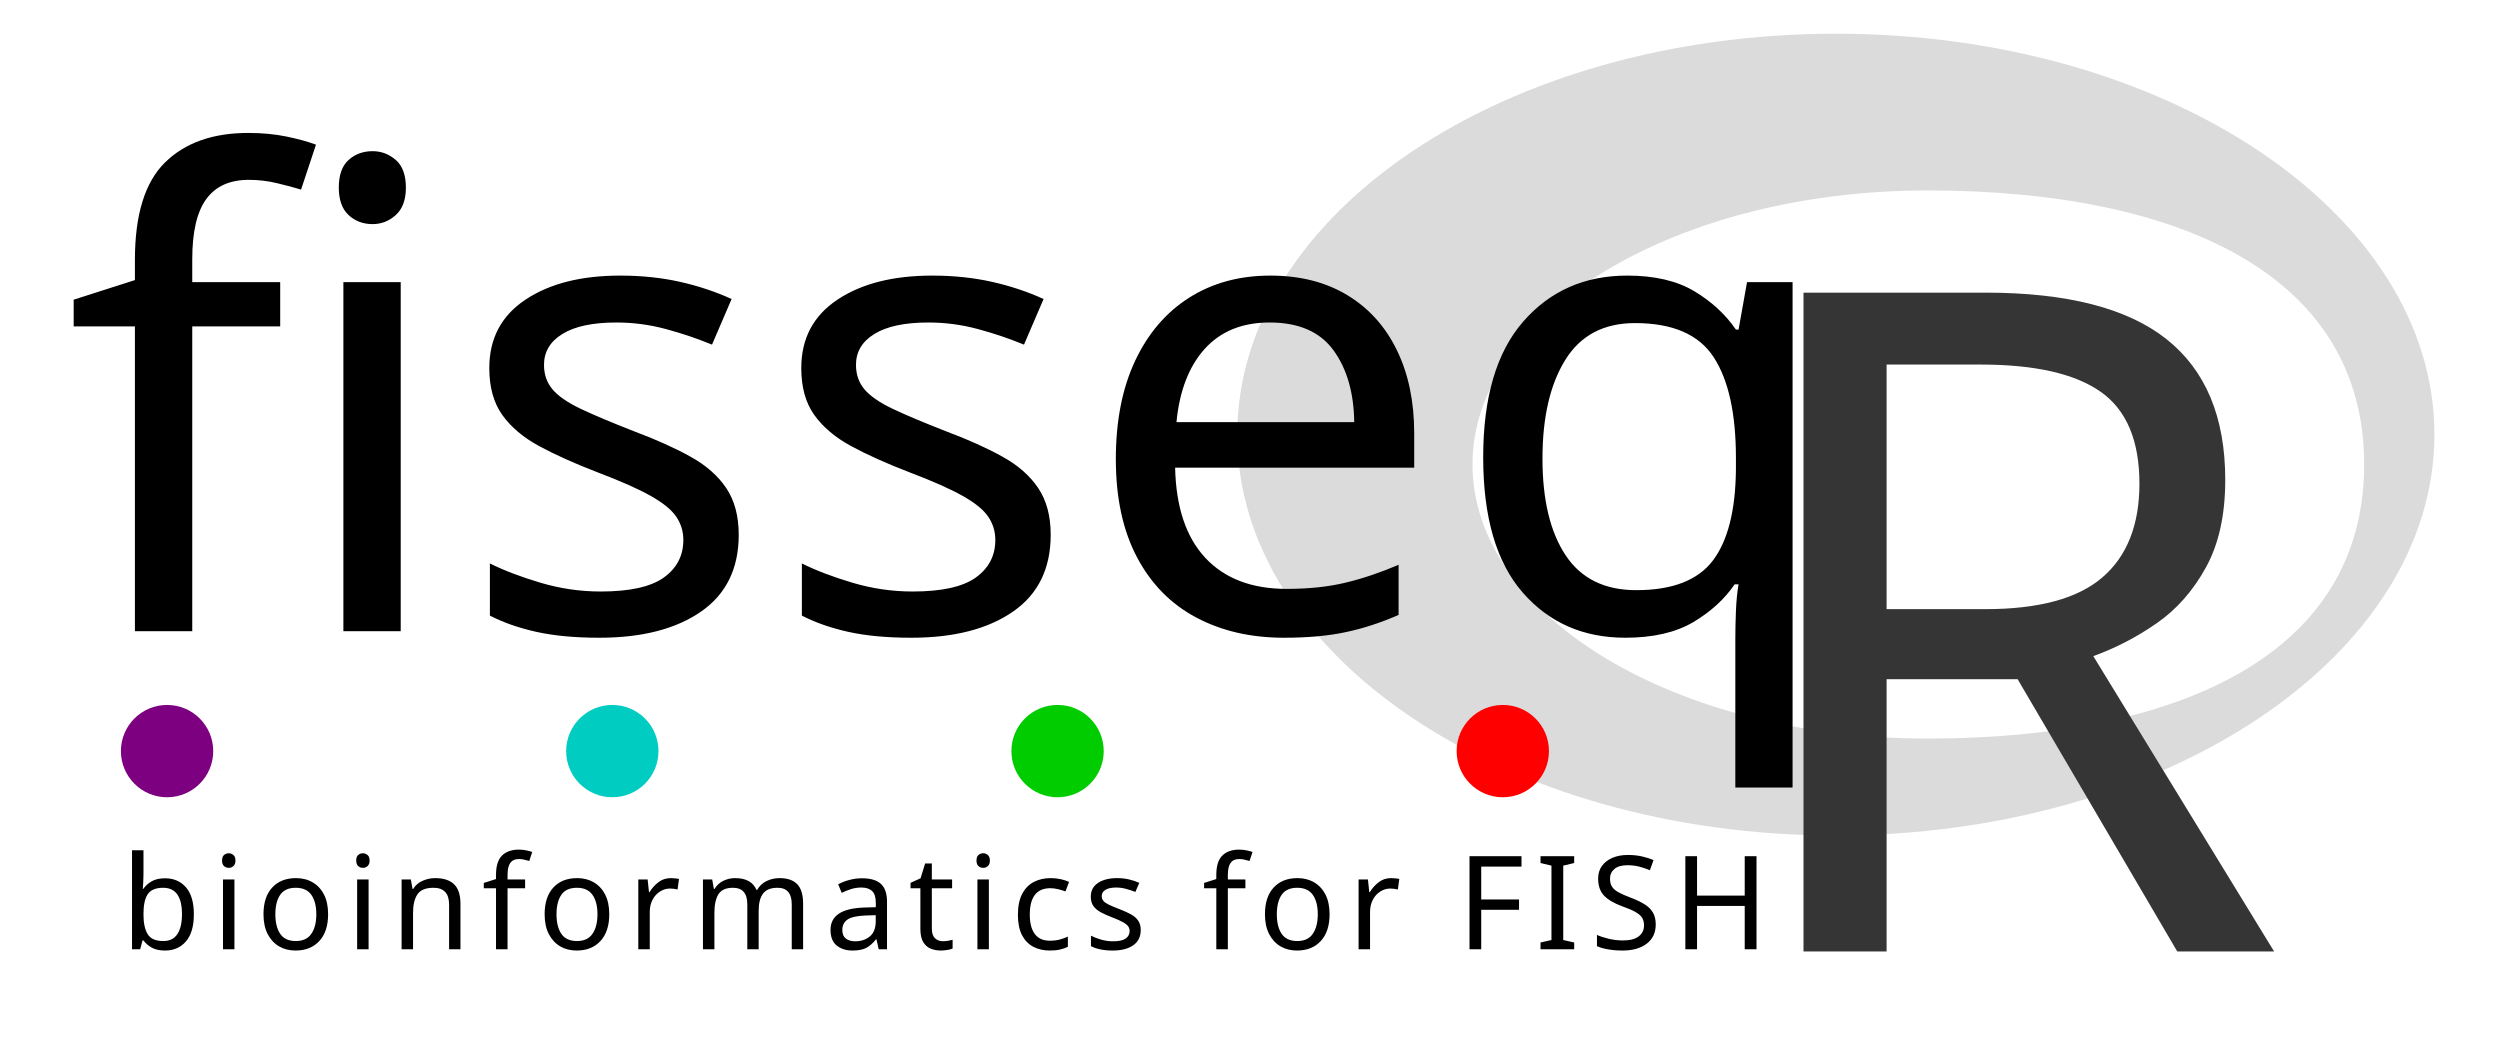
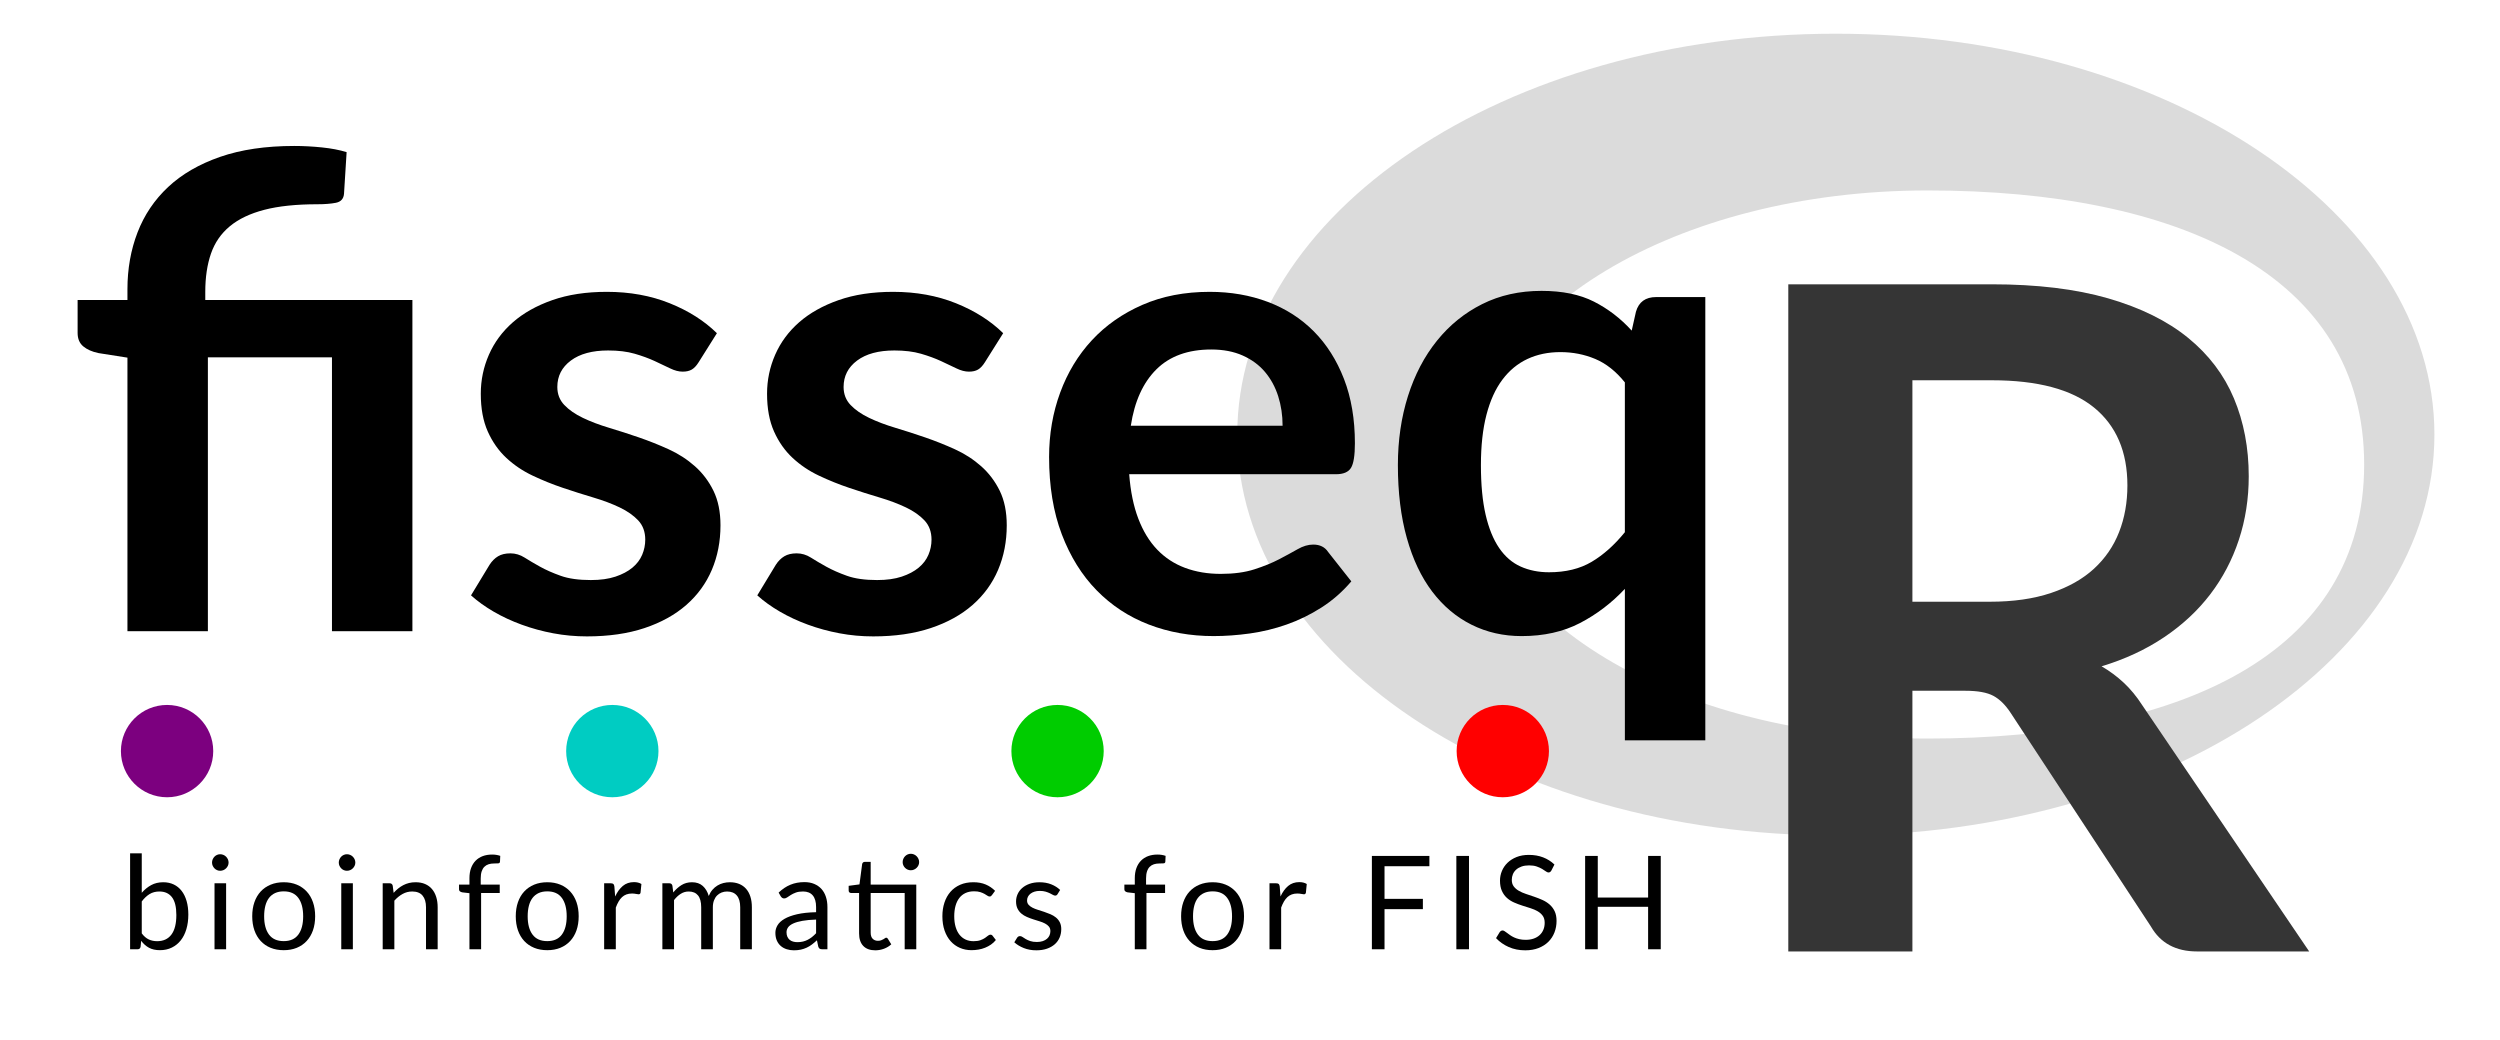
- <svg xmlns="http://www.w3.org/2000/svg" version="1.1" id="Layer_1" x="0px" y="0px" width="460.586px" height="191.595px" viewBox="0 0 460.586 191.595" enable-background="new 0 0 460.586 191.595" xml:space="preserve">
+ <svg xmlns="http://www.w3.org/2000/svg" version="1.1" id="Layer_1" x="0px" y="0px" width="460.586px" height="191.596px" viewBox="0 0 460.586 191.596" enable-background="new 0 0 460.586 191.596" xml:space="preserve">
  <g>
    <g>
-       <path fill="#DBDBDB" d="M338.225,153.924c-60.905,0-110.278-33.066-110.278-73.856S277.319,6.211,338.225,6.211    c60.904,0,110.277,33.066,110.277,73.856S399.129,153.924,338.225,153.924z M355.104,35.087c-46.293,0-83.82,22.605-83.82,50.491    c0,27.886,37.527,50.491,83.82,50.491c46.292,0,80.456-15.455,80.456-50.491C435.561,50.553,401.396,35.087,355.104,35.087z" />
+       <path fill="#DBDBDB" d="M338.225,153.924c-60.904,0-110.278-33.065-110.278-73.855S277.318,6.211,338.225,6.211    c60.904,0,110.277,33.066,110.277,73.856S399.129,153.924,338.225,153.924z M355.104,35.087    c-46.293,0-83.819,22.605-83.819,50.491s37.526,50.491,83.819,50.491s80.456-15.455,80.456-50.491    C435.561,50.553,401.396,35.087,355.104,35.087z" />
    </g>
-     <text transform="matrix(1 0 0 1 11.7783 116.2896)" font-family="'Lato-Bold'" font-size="120">fisseq</text>
-     <text transform="matrix(1 0 0 1 315.7808 175.2886)" fill="#353535" font-family="'Lato-Bold'" font-size="170">R</text>
-     <text transform="matrix(1 0 0 1 22.2773 174.8877)" font-family="'Lato-Bold'" font-size="24" letter-spacing="2">bioinformatics for FISH</text>
+     <g enable-background="new    ">
+       <path d="M23.479,116.29v-50.4l-5.34-0.84c-1.161-0.24-2.09-0.649-2.79-1.229c-0.7-0.58-1.05-1.41-1.05-2.49v-6.06h9.18v-1.98    c0-3.76,0.62-7.25,1.86-10.47c1.239-3.219,3.12-6.009,5.64-8.37c2.52-2.36,5.709-4.209,9.57-5.55    c3.86-1.339,8.409-2.01,13.65-2.01c1.68,0,3.39,0.09,5.13,0.27c1.74,0.18,3.25,0.471,4.53,0.87l-0.48,7.68    c-0.081,0.921-0.581,1.47-1.5,1.65c-0.921,0.18-2.061,0.27-3.42,0.27c-3.88,0-7.131,0.34-9.75,1.02    c-2.621,0.681-4.74,1.69-6.36,3.03c-1.62,1.34-2.78,3.021-3.48,5.04c-0.7,2.021-1.05,4.371-1.05,7.051v1.5h38.16v61.02h-14.82    V65.83h-22.86v50.46H23.479z" />
+       <path d="M128.718,66.73c-0.4,0.64-0.82,1.09-1.26,1.35c-0.441,0.261-1,0.39-1.68,0.39c-0.72,0-1.491-0.199-2.31-0.6    c-0.82-0.399-1.77-0.85-2.85-1.35c-1.08-0.5-2.31-0.95-3.69-1.351c-1.38-0.399-3.01-0.6-4.89-0.6c-2.92,0-5.211,0.62-6.87,1.859    c-1.66,1.24-2.49,2.86-2.49,4.86c0,1.32,0.43,2.43,1.29,3.33c0.86,0.9,2,1.69,3.42,2.37c1.419,0.681,3.03,1.29,4.83,1.83    c1.8,0.54,3.63,1.13,5.49,1.77c1.86,0.641,3.69,1.371,5.49,2.19c1.8,0.82,3.41,1.859,4.83,3.12c1.419,1.26,2.56,2.77,3.42,4.529    c0.86,1.761,1.29,3.881,1.29,6.36c0,2.961-0.531,5.69-1.59,8.19c-1.061,2.5-2.631,4.66-4.71,6.479    c-2.081,1.82-4.65,3.24-7.71,4.26c-3.06,1.021-6.591,1.53-10.59,1.53c-2.121,0-4.19-0.19-6.21-0.57    c-2.02-0.38-3.96-0.909-5.82-1.59c-1.86-0.68-3.581-1.479-5.16-2.399c-1.581-0.92-2.97-1.92-4.17-3l3.42-5.641    c0.44-0.68,0.96-1.2,1.56-1.56c0.6-0.36,1.359-0.54,2.28-0.54c0.919,0,1.79,0.261,2.61,0.78c0.819,0.52,1.77,1.079,2.85,1.68    c1.08,0.6,2.349,1.16,3.81,1.68c1.459,0.521,3.309,0.78,5.55,0.78c1.76,0,3.27-0.21,4.53-0.63c1.26-0.42,2.3-0.97,3.12-1.65    c0.819-0.68,1.419-1.47,1.8-2.37c0.379-0.899,0.57-1.83,0.57-2.79c0-1.439-0.43-2.619-1.29-3.54c-0.861-0.919-2-1.719-3.42-2.399    c-1.42-0.68-3.041-1.29-4.86-1.83c-1.821-0.54-3.681-1.13-5.58-1.771c-1.9-0.639-3.76-1.389-5.58-2.25    c-1.821-0.859-3.441-1.949-4.86-3.27c-1.42-1.32-2.561-2.94-3.42-4.86c-0.86-1.92-1.29-4.239-1.29-6.96c0-2.52,0.5-4.92,1.5-7.2    c0.999-2.279,2.469-4.269,4.41-5.97c1.94-1.699,4.359-3.06,7.26-4.08c2.899-1.02,6.249-1.529,10.05-1.529    c4.239,0,8.1,0.7,11.58,2.1c3.48,1.4,6.38,3.24,8.7,5.52L128.718,66.73z" />
+       <path d="M181.458,66.73c-0.4,0.64-0.82,1.09-1.26,1.35c-0.441,0.261-1,0.39-1.68,0.39c-0.72,0-1.491-0.199-2.31-0.6    c-0.82-0.399-1.77-0.85-2.85-1.35c-1.08-0.5-2.31-0.95-3.69-1.351c-1.38-0.399-3.01-0.6-4.89-0.6c-2.92,0-5.211,0.62-6.87,1.859    c-1.66,1.24-2.49,2.86-2.49,4.86c0,1.32,0.43,2.43,1.29,3.33c0.86,0.9,2,1.69,3.42,2.37c1.419,0.681,3.03,1.29,4.83,1.83    c1.8,0.54,3.63,1.13,5.49,1.77c1.86,0.641,3.69,1.371,5.49,2.19c1.8,0.82,3.41,1.859,4.83,3.12c1.419,1.26,2.56,2.77,3.42,4.529    c0.86,1.761,1.29,3.881,1.29,6.36c0,2.961-0.531,5.69-1.59,8.19c-1.061,2.5-2.631,4.66-4.71,6.479    c-2.081,1.82-4.65,3.24-7.71,4.26c-3.06,1.021-6.591,1.53-10.59,1.53c-2.121,0-4.19-0.19-6.21-0.57    c-2.02-0.38-3.96-0.909-5.82-1.59c-1.86-0.68-3.581-1.479-5.16-2.399c-1.581-0.92-2.97-1.92-4.17-3l3.42-5.641    c0.44-0.68,0.96-1.2,1.56-1.56c0.6-0.36,1.359-0.54,2.28-0.54c0.919,0,1.79,0.261,2.61,0.78c0.819,0.52,1.77,1.079,2.85,1.68    c1.08,0.6,2.349,1.16,3.81,1.68c1.459,0.521,3.309,0.78,5.55,0.78c1.76,0,3.27-0.21,4.53-0.63c1.26-0.42,2.3-0.97,3.12-1.65    c0.819-0.68,1.419-1.47,1.8-2.37c0.379-0.899,0.57-1.83,0.57-2.79c0-1.439-0.43-2.619-1.29-3.54c-0.861-0.919-2-1.719-3.42-2.399    c-1.42-0.68-3.041-1.29-4.86-1.83c-1.821-0.54-3.681-1.13-5.58-1.771c-1.9-0.639-3.76-1.389-5.58-2.25    c-1.821-0.859-3.441-1.949-4.86-3.27c-1.42-1.32-2.561-2.94-3.42-4.86c-0.86-1.92-1.29-4.239-1.29-6.96c0-2.52,0.5-4.92,1.5-7.2    c0.999-2.279,2.469-4.269,4.41-5.97c1.94-1.699,4.359-3.06,7.26-4.08c2.899-1.02,6.249-1.529,10.05-1.529    c4.239,0,8.1,0.7,11.58,2.1c3.48,1.4,6.38,3.24,8.7,5.52L181.458,66.73z" />
+       <path d="M208.038,87.37c0.24,3.16,0.799,5.891,1.68,8.189c0.879,2.301,2.04,4.2,3.48,5.7s3.15,2.62,5.13,3.36    c1.98,0.74,4.17,1.11,6.57,1.11s4.47-0.28,6.21-0.841c1.74-0.56,3.26-1.179,4.561-1.859c1.299-0.68,2.439-1.3,3.42-1.86    c0.979-0.56,1.929-0.84,2.85-0.84c1.239,0,2.16,0.46,2.76,1.38l4.26,5.4c-1.641,1.92-3.479,3.53-5.52,4.83s-4.17,2.34-6.391,3.119    c-2.22,0.78-4.48,1.33-6.779,1.65c-2.301,0.319-4.53,0.48-6.69,0.48c-4.28,0-8.26-0.711-11.94-2.131    c-3.681-1.419-6.88-3.519-9.6-6.3c-2.721-2.779-4.86-6.219-6.42-10.319c-1.56-4.1-2.34-8.851-2.34-14.25    c0-4.2,0.68-8.15,2.04-11.851c1.359-3.699,3.31-6.92,5.85-9.66c2.54-2.739,5.64-4.909,9.3-6.51c3.66-1.6,7.79-2.399,12.39-2.399    c3.879,0,7.459,0.62,10.74,1.859c3.279,1.24,6.1,3.051,8.46,5.43c2.359,2.381,4.209,5.301,5.55,8.761    c1.34,3.46,2.01,7.41,2.01,11.85c0,2.241-0.24,3.75-0.72,4.53s-1.401,1.17-2.761,1.17H208.038z M236.297,78.429    c0-1.92-0.27-3.729-0.81-5.43c-0.54-1.699-1.351-3.189-2.43-4.47c-1.08-1.28-2.451-2.29-4.11-3.03    c-1.66-0.739-3.59-1.11-5.79-1.11c-4.28,0-7.65,1.221-10.11,3.66c-2.46,2.44-4.03,5.9-4.71,10.38H236.297z" />
+       <path d="M314.177,54.73v81.659h-14.82V108.49c-2.439,2.601-5.199,4.7-8.279,6.3s-6.66,2.4-10.74,2.4    c-3.359,0-6.441-0.701-9.239-2.101c-2.801-1.399-5.211-3.429-7.23-6.09c-2.021-2.659-3.58-5.949-4.68-9.87    c-1.102-3.92-1.65-8.399-1.65-13.439c0-4.561,0.619-8.8,1.859-12.721c1.24-3.919,3.02-7.319,5.34-10.199    c2.32-2.881,5.101-5.131,8.341-6.75c3.24-1.62,6.879-2.431,10.92-2.431c3.84,0,7.059,0.66,9.66,1.98    c2.6,1.319,4.92,3.1,6.959,5.34l0.781-3.48c0.52-1.8,1.76-2.699,3.719-2.699H314.177z M299.356,70.45    c-1.641-2.04-3.459-3.48-5.459-4.32c-2.002-0.84-4.141-1.26-6.42-1.26c-2.24,0-4.26,0.42-6.061,1.26s-3.34,2.11-4.619,3.811    c-1.281,1.7-2.262,3.86-2.941,6.479c-0.68,2.62-1.02,5.71-1.02,9.271c0,3.6,0.289,6.65,0.869,9.149    c0.58,2.501,1.41,4.54,2.49,6.12c1.08,1.581,2.4,2.721,3.961,3.42c1.561,0.7,3.299,1.05,5.221,1.05    c3.078,0,5.699-0.639,7.859-1.92c2.16-1.279,4.199-3.099,6.119-5.46V70.45z" />
+     </g>
+     <g enable-background="new    ">
+       <path fill="#353535" d="M425.431,175.289h-20.655c-3.91,0-6.744-1.53-8.5-4.59l-25.84-39.355    c-0.964-1.473-2.026-2.521-3.188-3.145c-1.162-0.623-2.877-0.936-5.143-0.936h-9.775v48.025h-22.864V52.379h37.485    c8.33,0,15.482,0.865,21.462,2.593c5.978,1.729,10.88,4.151,14.705,7.268c3.825,3.117,6.644,6.842,8.458,11.177    c1.812,4.335,2.72,9.11,2.72,14.323c0,4.137-0.61,8.047-1.827,11.73c-1.22,3.684-2.976,7.026-5.271,10.029    c-2.295,3.004-5.13,5.64-8.5,7.905c-3.372,2.267-7.212,4.052-11.518,5.354c1.474,0.851,2.833,1.857,4.08,3.018    c1.245,1.162,2.38,2.537,3.399,4.123L425.431,175.289z M366.611,110.859c4.305,0,8.061-0.538,11.262-1.615    c3.201-1.076,5.836-2.563,7.905-4.462c2.067-1.898,3.612-4.15,4.632-6.758c1.021-2.606,1.531-5.468,1.531-8.585    c0-6.233-2.055-11.021-6.163-14.365c-4.109-3.343-10.385-5.015-18.827-5.015H352.33v40.8H366.611z" />
+     </g>
+     <g enable-background="new    ">
+       <path d="M26.117,164.483c0.512-0.592,1.09-1.063,1.734-1.416c0.644-0.352,1.386-0.527,2.226-0.527    c0.712,0,1.354,0.136,1.926,0.407c0.572,0.272,1.058,0.666,1.458,1.183c0.4,0.516,0.706,1.142,0.918,1.878    s0.318,1.564,0.318,2.483c0,0.984-0.12,1.881-0.36,2.688c-0.24,0.809-0.586,1.498-1.038,2.07c-0.452,0.571-1.002,1.016-1.65,1.332    c-0.648,0.315-1.376,0.474-2.184,0.474c-0.8,0-1.474-0.15-2.022-0.45s-1.026-0.726-1.434-1.277l-0.108,1.104    c-0.064,0.304-0.248,0.456-0.552,0.456h-1.38v-17.676h2.148V164.483z M26.117,171.96c0.392,0.527,0.822,0.899,1.29,1.116    c0.468,0.216,0.982,0.323,1.542,0.323c1.144,0,2.02-0.403,2.628-1.212c0.608-0.808,0.912-2.012,0.912-3.611    c0-1.488-0.27-2.582-0.81-3.282s-1.31-1.05-2.31-1.05c-0.696,0-1.302,0.16-1.818,0.479c-0.516,0.32-0.994,0.772-1.434,1.356    V171.96z" />
+       <path d="M42.113,158.916c0,0.208-0.042,0.401-0.126,0.582c-0.084,0.18-0.196,0.34-0.336,0.479c-0.14,0.141-0.304,0.25-0.492,0.33    c-0.188,0.08-0.386,0.12-0.594,0.12s-0.402-0.04-0.582-0.12c-0.18-0.08-0.338-0.189-0.474-0.33c-0.136-0.14-0.244-0.3-0.324-0.479    c-0.08-0.181-0.12-0.374-0.12-0.582s0.04-0.406,0.12-0.595c0.08-0.188,0.188-0.352,0.324-0.491c0.136-0.141,0.294-0.25,0.474-0.33    c0.18-0.08,0.374-0.12,0.582-0.12s0.406,0.04,0.594,0.12c0.188,0.08,0.352,0.189,0.492,0.33c0.14,0.14,0.252,0.304,0.336,0.491    C42.071,158.51,42.113,158.708,42.113,158.916z M41.658,162.731v12.156h-2.136v-12.156H41.658z" />
+       <path d="M52.277,162.54c0.888,0,1.688,0.147,2.4,0.443s1.32,0.717,1.824,1.261s0.89,1.201,1.158,1.974    c0.268,0.772,0.402,1.634,0.402,2.586c0,0.96-0.134,1.824-0.402,2.592c-0.269,0.769-0.654,1.424-1.158,1.968    c-0.504,0.545-1.112,0.963-1.824,1.255c-0.712,0.291-1.512,0.438-2.4,0.438c-0.896,0-1.702-0.146-2.418-0.438    c-0.716-0.292-1.326-0.71-1.83-1.255c-0.504-0.544-0.89-1.199-1.158-1.968c-0.268-0.768-0.402-1.632-0.402-2.592    c0-0.952,0.134-1.813,0.402-2.586c0.268-0.772,0.654-1.43,1.158-1.974s1.114-0.965,1.83-1.261S51.381,162.54,52.277,162.54z     M52.277,173.387c1.2,0,2.096-0.402,2.688-1.206s0.888-1.926,0.888-3.366c0-1.447-0.296-2.575-0.888-3.384    c-0.592-0.808-1.488-1.212-2.688-1.212c-0.608,0-1.138,0.104-1.59,0.312c-0.452,0.209-0.828,0.509-1.128,0.9    c-0.3,0.393-0.524,0.874-0.672,1.446s-0.222,1.218-0.222,1.938c0,1.44,0.298,2.562,0.894,3.366    C50.155,172.985,51.061,173.387,52.277,173.387z" />
+       <path d="M65.464,158.916c0,0.208-0.042,0.401-0.126,0.582c-0.084,0.18-0.196,0.34-0.336,0.479c-0.14,0.141-0.304,0.25-0.492,0.33    c-0.188,0.08-0.386,0.12-0.594,0.12s-0.402-0.04-0.582-0.12c-0.18-0.08-0.338-0.189-0.474-0.33c-0.136-0.14-0.244-0.3-0.324-0.479    c-0.08-0.181-0.12-0.374-0.12-0.582s0.04-0.406,0.12-0.595c0.08-0.188,0.188-0.352,0.324-0.491c0.136-0.141,0.294-0.25,0.474-0.33    c0.18-0.08,0.374-0.12,0.582-0.12s0.406,0.04,0.594,0.12c0.188,0.08,0.352,0.189,0.492,0.33c0.14,0.14,0.252,0.304,0.336,0.491    C65.422,158.51,65.464,158.708,65.464,158.916z M65.009,162.731v12.156h-2.136v-12.156H65.009z" />
+       <path d="M72.521,164.496c0.264-0.296,0.544-0.564,0.84-0.805c0.296-0.239,0.61-0.445,0.942-0.618    c0.332-0.172,0.684-0.304,1.056-0.396s0.774-0.138,1.206-0.138c0.664,0,1.25,0.109,1.758,0.33c0.508,0.22,0.932,0.531,1.272,0.936    c0.34,0.404,0.598,0.89,0.774,1.458c0.176,0.568,0.264,1.196,0.264,1.884v7.74h-2.148v-7.74c0-0.92-0.21-1.634-0.63-2.142    s-1.058-0.762-1.914-0.762c-0.632,0-1.222,0.151-1.77,0.455c-0.548,0.305-1.054,0.717-1.518,1.236v8.952h-2.148v-12.156h1.284    c0.304,0,0.492,0.148,0.564,0.444L72.521,164.496z" />
+       <path d="M86.488,174.887v-10.332l-1.344-0.156c-0.168-0.04-0.306-0.102-0.414-0.186s-0.162-0.206-0.162-0.366v-0.876h1.92v-1.176    c0-0.696,0.098-1.314,0.294-1.854c0.196-0.54,0.476-0.996,0.84-1.368c0.364-0.371,0.802-0.653,1.314-0.846    c0.512-0.191,1.088-0.288,1.728-0.288c0.544,0,1.044,0.08,1.5,0.24l-0.048,1.068c-0.016,0.191-0.122,0.296-0.318,0.312    c-0.196,0.017-0.458,0.024-0.786,0.024c-0.368,0-0.702,0.048-1.002,0.144c-0.3,0.096-0.558,0.252-0.774,0.468    c-0.216,0.217-0.382,0.5-0.498,0.853c-0.116,0.352-0.174,0.788-0.174,1.308v1.116h3.504v1.548h-3.432v10.368H86.488z" />
+       <path d="M100.829,162.54c0.888,0,1.688,0.147,2.4,0.443s1.32,0.717,1.824,1.261s0.89,1.201,1.158,1.974    c0.268,0.772,0.402,1.634,0.402,2.586c0,0.96-0.134,1.824-0.402,2.592c-0.269,0.769-0.654,1.424-1.158,1.968    c-0.504,0.545-1.112,0.963-1.824,1.255c-0.712,0.291-1.512,0.438-2.4,0.438c-0.896,0-1.702-0.146-2.418-0.438    c-0.716-0.292-1.326-0.71-1.83-1.255c-0.504-0.544-0.89-1.199-1.158-1.968c-0.268-0.768-0.402-1.632-0.402-2.592    c0-0.952,0.134-1.813,0.402-2.586c0.268-0.772,0.654-1.43,1.158-1.974s1.114-0.965,1.83-1.261S99.933,162.54,100.829,162.54z     M100.829,173.387c1.2,0,2.096-0.402,2.688-1.206s0.888-1.926,0.888-3.366c0-1.447-0.296-2.575-0.888-3.384    c-0.592-0.808-1.488-1.212-2.688-1.212c-0.608,0-1.138,0.104-1.59,0.312c-0.452,0.209-0.828,0.509-1.128,0.9    c-0.3,0.393-0.524,0.874-0.672,1.446s-0.222,1.218-0.222,1.938c0,1.44,0.298,2.562,0.894,3.366    C98.707,172.985,99.613,173.387,100.829,173.387z" />
+       <path d="M113.333,165.168c0.384-0.832,0.856-1.482,1.416-1.95c0.56-0.468,1.244-0.702,2.052-0.702    c0.256,0,0.502,0.028,0.738,0.084c0.236,0.056,0.446,0.145,0.63,0.264l-0.156,1.597c-0.048,0.2-0.168,0.3-0.36,0.3    c-0.112,0-0.276-0.024-0.492-0.072c-0.216-0.048-0.46-0.072-0.732-0.072c-0.384,0-0.726,0.057-1.026,0.169    c-0.3,0.111-0.568,0.277-0.804,0.497c-0.236,0.221-0.448,0.492-0.636,0.816s-0.358,0.694-0.51,1.11v7.68h-2.148v-12.156h1.224    c0.232,0,0.392,0.044,0.48,0.132c0.088,0.089,0.148,0.24,0.18,0.456L113.333,165.168z" />
+       <path d="M122.032,174.887v-12.156h1.284c0.304,0,0.492,0.148,0.564,0.444l0.156,1.248c0.448-0.552,0.952-1.004,1.512-1.356    c0.56-0.352,1.208-0.527,1.944-0.527c0.816,0,1.478,0.228,1.986,0.684c0.508,0.456,0.874,1.072,1.098,1.848    c0.176-0.439,0.402-0.819,0.678-1.14c0.276-0.319,0.586-0.584,0.93-0.792c0.344-0.208,0.709-0.36,1.098-0.456    s0.782-0.144,1.182-0.144c0.64,0,1.21,0.102,1.71,0.306s0.924,0.502,1.272,0.894c0.348,0.393,0.614,0.875,0.798,1.446    c0.184,0.572,0.276,1.227,0.276,1.962v7.74h-2.148v-7.74c0-0.952-0.208-1.674-0.624-2.166c-0.417-0.492-1.016-0.737-1.8-0.737    c-0.352,0-0.686,0.062-1.002,0.186s-0.594,0.306-0.834,0.546c-0.24,0.24-0.43,0.542-0.57,0.906c-0.14,0.364-0.21,0.786-0.21,1.266    v7.74h-2.148v-7.74c0-0.976-0.196-1.704-0.588-2.184c-0.392-0.48-0.964-0.72-1.716-0.72c-0.528,0-1.016,0.142-1.464,0.426    c-0.448,0.284-0.86,0.67-1.236,1.158v9.06H122.032z" />
+       <path d="M143.452,164.447c0.672-0.647,1.396-1.132,2.172-1.451c0.776-0.32,1.636-0.48,2.58-0.48c0.68,0,1.284,0.112,1.812,0.336    c0.528,0.225,0.972,0.536,1.332,0.937c0.36,0.399,0.632,0.884,0.816,1.451c0.184,0.568,0.276,1.192,0.276,1.872v7.776h-0.948    c-0.208,0-0.368-0.034-0.48-0.102c-0.112-0.068-0.2-0.202-0.264-0.402l-0.24-1.152c-0.32,0.296-0.632,0.559-0.936,0.786    c-0.304,0.229-0.624,0.42-0.96,0.576s-0.694,0.276-1.074,0.36s-0.802,0.126-1.266,0.126c-0.472,0-0.917-0.066-1.332-0.198    c-0.416-0.132-0.778-0.33-1.086-0.594c-0.308-0.265-0.552-0.599-0.732-1.002c-0.18-0.404-0.27-0.883-0.27-1.435    c0-0.479,0.132-0.941,0.396-1.386c0.264-0.444,0.692-0.838,1.284-1.182c0.592-0.345,1.364-0.626,2.316-0.847    c0.952-0.22,2.12-0.346,3.504-0.378v-0.948c0-0.943-0.204-1.657-0.612-2.142s-1.004-0.726-1.788-0.726    c-0.528,0-0.97,0.065-1.326,0.197c-0.356,0.132-0.665,0.28-0.924,0.444s-0.484,0.312-0.672,0.444    c-0.188,0.132-0.374,0.197-0.558,0.197c-0.144,0-0.268-0.037-0.372-0.113s-0.192-0.17-0.264-0.282L143.452,164.447z     M150.352,169.416c-0.984,0.032-1.822,0.109-2.514,0.233c-0.692,0.124-1.256,0.286-1.692,0.486    c-0.437,0.2-0.752,0.437-0.948,0.708c-0.196,0.272-0.294,0.576-0.294,0.912c0,0.32,0.052,0.596,0.156,0.828    c0.104,0.231,0.246,0.422,0.426,0.569c0.18,0.148,0.392,0.257,0.636,0.324c0.244,0.068,0.506,0.103,0.786,0.103    c0.376,0,0.72-0.038,1.032-0.114s0.606-0.187,0.882-0.33c0.276-0.145,0.54-0.316,0.792-0.516c0.252-0.2,0.498-0.429,0.738-0.685    V169.416z" />
+       <path d="M168.809,174.887h-2.136v-10.368h-6.264v7.296c0,0.513,0.124,0.893,0.372,1.141s0.568,0.372,0.96,0.372    c0.224,0,0.418-0.03,0.582-0.091c0.164-0.06,0.306-0.126,0.426-0.197c0.12-0.072,0.222-0.139,0.306-0.198    c0.084-0.061,0.158-0.09,0.222-0.09c0.112,0,0.212,0.067,0.3,0.204l0.624,1.02c-0.368,0.344-0.812,0.614-1.332,0.811    c-0.521,0.195-1.056,0.294-1.608,0.294c-0.96,0-1.698-0.269-2.214-0.805c-0.516-0.535-0.774-1.308-0.774-2.315v-7.44h-1.464    c-0.128,0-0.236-0.038-0.324-0.114c-0.088-0.075-0.132-0.193-0.132-0.354v-0.853l1.992-0.264l0.492-3.744    c0.024-0.12,0.078-0.218,0.162-0.294s0.194-0.113,0.33-0.113h1.08v4.188h8.4V174.887z M169.336,158.832    c0,0.208-0.042,0.401-0.126,0.582c-0.084,0.18-0.196,0.338-0.336,0.474c-0.14,0.136-0.302,0.244-0.486,0.324    s-0.38,0.12-0.588,0.12s-0.402-0.04-0.582-0.12c-0.18-0.08-0.338-0.188-0.474-0.324c-0.136-0.136-0.244-0.294-0.324-0.474    c-0.08-0.181-0.12-0.374-0.12-0.582s0.04-0.406,0.12-0.595c0.08-0.188,0.188-0.352,0.324-0.491c0.136-0.141,0.294-0.25,0.474-0.33    c0.18-0.08,0.374-0.12,0.582-0.12s0.404,0.04,0.588,0.12s0.346,0.189,0.486,0.33c0.14,0.14,0.252,0.304,0.336,0.491    C169.294,158.426,169.336,158.624,169.336,158.832z" />
+       <path d="M182.764,164.891c-0.064,0.088-0.128,0.156-0.192,0.204s-0.152,0.072-0.264,0.072c-0.12,0-0.252-0.05-0.396-0.15    c-0.144-0.1-0.322-0.21-0.534-0.33c-0.212-0.12-0.472-0.229-0.78-0.33c-0.308-0.1-0.686-0.149-1.134-0.149    c-0.6,0-1.128,0.105-1.584,0.317s-0.838,0.519-1.146,0.918c-0.308,0.4-0.54,0.885-0.696,1.452    c-0.156,0.568-0.234,1.204-0.234,1.908c0,0.736,0.084,1.39,0.252,1.962s0.406,1.052,0.714,1.44    c0.308,0.388,0.68,0.684,1.116,0.888s0.926,0.306,1.47,0.306c0.52,0,0.948-0.062,1.284-0.186s0.614-0.262,0.834-0.414    c0.22-0.152,0.404-0.29,0.552-0.414s0.294-0.187,0.438-0.187c0.176,0,0.312,0.068,0.408,0.204l0.6,0.78    c-0.264,0.328-0.564,0.608-0.9,0.84c-0.336,0.232-0.698,0.426-1.086,0.582c-0.388,0.156-0.794,0.271-1.218,0.342    c-0.424,0.072-0.856,0.108-1.296,0.108c-0.76,0-1.466-0.14-2.118-0.42c-0.652-0.28-1.218-0.686-1.698-1.218    s-0.856-1.187-1.128-1.962c-0.272-0.776-0.408-1.66-0.408-2.652c0-0.904,0.126-1.74,0.378-2.508    c0.252-0.769,0.62-1.43,1.104-1.986c0.484-0.556,1.08-0.99,1.788-1.302c0.708-0.312,1.522-0.468,2.442-0.468    c0.856,0,1.61,0.138,2.262,0.414c0.652,0.275,1.23,0.666,1.734,1.17L182.764,164.891z" />
+       <path d="M194.836,164.735c-0.096,0.177-0.244,0.265-0.444,0.265c-0.12,0-0.256-0.044-0.408-0.132    c-0.152-0.089-0.338-0.187-0.558-0.295c-0.22-0.107-0.482-0.207-0.786-0.3c-0.304-0.092-0.664-0.138-1.08-0.138    c-0.36,0-0.684,0.046-0.972,0.138c-0.288,0.093-0.534,0.219-0.738,0.378c-0.204,0.16-0.36,0.347-0.468,0.559    s-0.162,0.441-0.162,0.689c0,0.312,0.09,0.572,0.27,0.78c0.18,0.208,0.418,0.388,0.714,0.54c0.296,0.152,0.632,0.286,1.008,0.402    c0.376,0.115,0.762,0.239,1.158,0.372c0.396,0.132,0.782,0.277,1.158,0.438s0.712,0.36,1.008,0.6    c0.296,0.24,0.534,0.534,0.714,0.883c0.18,0.348,0.27,0.766,0.27,1.254c0,0.56-0.1,1.078-0.3,1.554    c-0.2,0.477-0.496,0.888-0.888,1.236c-0.392,0.348-0.872,0.622-1.44,0.821c-0.568,0.2-1.224,0.301-1.968,0.301    c-0.848,0-1.616-0.139-2.304-0.414c-0.688-0.276-1.272-0.63-1.752-1.062l0.504-0.815c0.064-0.104,0.14-0.185,0.228-0.24    c0.088-0.056,0.2-0.084,0.336-0.084c0.144,0,0.296,0.056,0.456,0.168c0.16,0.112,0.354,0.236,0.582,0.372s0.506,0.26,0.834,0.372    c0.328,0.112,0.736,0.168,1.224,0.168c0.416,0,0.78-0.055,1.092-0.162c0.312-0.108,0.572-0.254,0.78-0.438    c0.208-0.184,0.362-0.396,0.462-0.636s0.15-0.496,0.15-0.768c0-0.336-0.09-0.614-0.27-0.834c-0.18-0.221-0.418-0.408-0.714-0.564    s-0.634-0.292-1.014-0.408c-0.38-0.115-0.768-0.237-1.164-0.365s-0.784-0.274-1.164-0.438s-0.718-0.37-1.014-0.618    s-0.534-0.554-0.714-0.918s-0.27-0.806-0.27-1.326c0-0.464,0.096-0.909,0.288-1.338c0.192-0.428,0.472-0.804,0.84-1.128    s0.82-0.582,1.356-0.773c0.536-0.192,1.148-0.288,1.836-0.288c0.8,0,1.518,0.126,2.154,0.378c0.636,0.252,1.186,0.598,1.65,1.038    L194.836,164.735z" />
+       <path d="M209.068,174.887v-10.332l-1.344-0.156c-0.168-0.04-0.306-0.102-0.414-0.186s-0.162-0.206-0.162-0.366v-0.876h1.92v-1.176    c0-0.696,0.098-1.314,0.294-1.854c0.196-0.54,0.476-0.996,0.84-1.368c0.364-0.371,0.802-0.653,1.314-0.846    c0.512-0.191,1.088-0.288,1.728-0.288c0.544,0,1.044,0.08,1.5,0.24l-0.048,1.068c-0.016,0.191-0.122,0.296-0.318,0.312    c-0.196,0.017-0.458,0.024-0.786,0.024c-0.368,0-0.702,0.048-1.002,0.144c-0.3,0.096-0.558,0.252-0.774,0.468    c-0.216,0.217-0.382,0.5-0.498,0.853c-0.116,0.352-0.174,0.788-0.174,1.308v1.116h3.504v1.548h-3.432v10.368H209.068z" />
+       <path d="M223.408,162.54c0.888,0,1.688,0.147,2.4,0.443s1.32,0.717,1.824,1.261s0.89,1.201,1.158,1.974    c0.268,0.772,0.402,1.634,0.402,2.586c0,0.96-0.134,1.824-0.402,2.592c-0.269,0.769-0.654,1.424-1.158,1.968    c-0.504,0.545-1.112,0.963-1.824,1.255c-0.712,0.291-1.512,0.438-2.4,0.438c-0.896,0-1.702-0.146-2.418-0.438    c-0.716-0.292-1.326-0.71-1.83-1.255c-0.504-0.544-0.89-1.199-1.158-1.968c-0.268-0.768-0.402-1.632-0.402-2.592    c0-0.952,0.134-1.813,0.402-2.586c0.268-0.772,0.654-1.43,1.158-1.974s1.114-0.965,1.83-1.261S222.512,162.54,223.408,162.54z     M223.408,173.387c1.2,0,2.096-0.402,2.688-1.206s0.888-1.926,0.888-3.366c0-1.447-0.296-2.575-0.888-3.384    c-0.592-0.808-1.488-1.212-2.688-1.212c-0.608,0-1.138,0.104-1.59,0.312c-0.452,0.209-0.828,0.509-1.128,0.9    c-0.3,0.393-0.524,0.874-0.672,1.446s-0.222,1.218-0.222,1.938c0,1.44,0.298,2.562,0.894,3.366    C221.286,172.985,222.192,173.387,223.408,173.387z" />
+       <path d="M235.912,165.168c0.383-0.832,0.855-1.482,1.416-1.95c0.559-0.468,1.243-0.702,2.051-0.702    c0.256,0,0.502,0.028,0.738,0.084s0.446,0.145,0.631,0.264l-0.156,1.597c-0.049,0.2-0.168,0.3-0.36,0.3    c-0.112,0-0.276-0.024-0.492-0.072s-0.46-0.072-0.731-0.072c-0.385,0-0.727,0.057-1.026,0.169c-0.3,0.111-0.568,0.277-0.804,0.497    c-0.236,0.221-0.448,0.492-0.637,0.816c-0.188,0.324-0.357,0.694-0.51,1.11v7.68h-2.148v-12.156h1.225    c0.232,0,0.393,0.044,0.48,0.132c0.088,0.089,0.147,0.24,0.18,0.456L235.912,165.168z" />
+       <path d="M255.076,159.588v6.012h7.067v1.896h-7.067v7.392h-2.328v-17.196h10.596v1.896H255.076z" />
+       <path d="M270.639,174.887h-2.328v-17.196h2.328V174.887z" />
+       <path d="M285.819,160.38c-0.072,0.12-0.15,0.21-0.234,0.27c-0.084,0.061-0.186,0.09-0.306,0.09c-0.137,0-0.296-0.067-0.48-0.203    c-0.184-0.137-0.414-0.286-0.689-0.45c-0.276-0.164-0.608-0.314-0.996-0.45c-0.389-0.136-0.857-0.204-1.41-0.204    c-0.52,0-0.979,0.07-1.374,0.21c-0.396,0.141-0.728,0.33-0.996,0.57s-0.47,0.521-0.606,0.846c-0.136,0.324-0.203,0.674-0.203,1.05    c0,0.48,0.117,0.878,0.354,1.194s0.548,0.586,0.936,0.81c0.389,0.225,0.828,0.419,1.32,0.582c0.492,0.164,0.996,0.334,1.512,0.511    c0.517,0.176,1.021,0.374,1.513,0.594s0.932,0.498,1.32,0.834c0.388,0.336,0.699,0.748,0.936,1.236    c0.236,0.487,0.354,1.088,0.354,1.8c0,0.752-0.129,1.458-0.385,2.118c-0.256,0.659-0.63,1.233-1.122,1.722    c-0.491,0.488-1.096,0.872-1.812,1.152c-0.717,0.279-1.53,0.42-2.441,0.42c-1.121,0-2.137-0.202-3.049-0.606    s-1.691-0.95-2.34-1.638l0.672-1.104c0.064-0.088,0.143-0.162,0.234-0.222c0.092-0.061,0.193-0.09,0.306-0.09    c0.104,0,0.222,0.042,0.354,0.126c0.132,0.084,0.281,0.189,0.449,0.317c0.168,0.129,0.36,0.269,0.576,0.421    c0.217,0.151,0.463,0.292,0.738,0.42s0.59,0.233,0.941,0.317c0.353,0.084,0.748,0.126,1.188,0.126    c0.552,0,1.044-0.076,1.476-0.228c0.433-0.152,0.799-0.366,1.099-0.643c0.3-0.275,0.529-0.605,0.689-0.989    c0.16-0.385,0.24-0.812,0.24-1.284c0-0.521-0.118-0.946-0.354-1.278c-0.236-0.332-0.546-0.609-0.931-0.834    c-0.384-0.224-0.824-0.414-1.32-0.57c-0.496-0.155-1-0.315-1.512-0.479s-1.016-0.354-1.512-0.57s-0.936-0.496-1.32-0.84    c-0.384-0.344-0.693-0.774-0.93-1.29s-0.354-1.153-0.354-1.914c0-0.607,0.117-1.195,0.354-1.764s0.58-1.072,1.032-1.512    c0.452-0.44,1.008-0.792,1.668-1.057c0.659-0.264,1.418-0.396,2.274-0.396c0.959,0,1.833,0.151,2.621,0.456    c0.788,0.304,1.482,0.743,2.082,1.319L285.819,160.38z" />
+       <path d="M305.967,157.691v17.196h-2.328v-7.824h-9.275v7.824h-2.328v-17.196h2.328v7.668h9.275v-7.668H305.967z" />
+     </g>
    <circle fill="#7C007F" cx="30.781" cy="138.379" r="8.504" />
    <circle fill="#00CCC2" cx="112.81" cy="138.379" r="8.504" />
    <circle fill="#FF0000" cx="276.866" cy="138.379" r="8.504" />
    <circle fill="#00CC00" cx="194.838" cy="138.379" r="8.504" />
  </g>
</svg>
